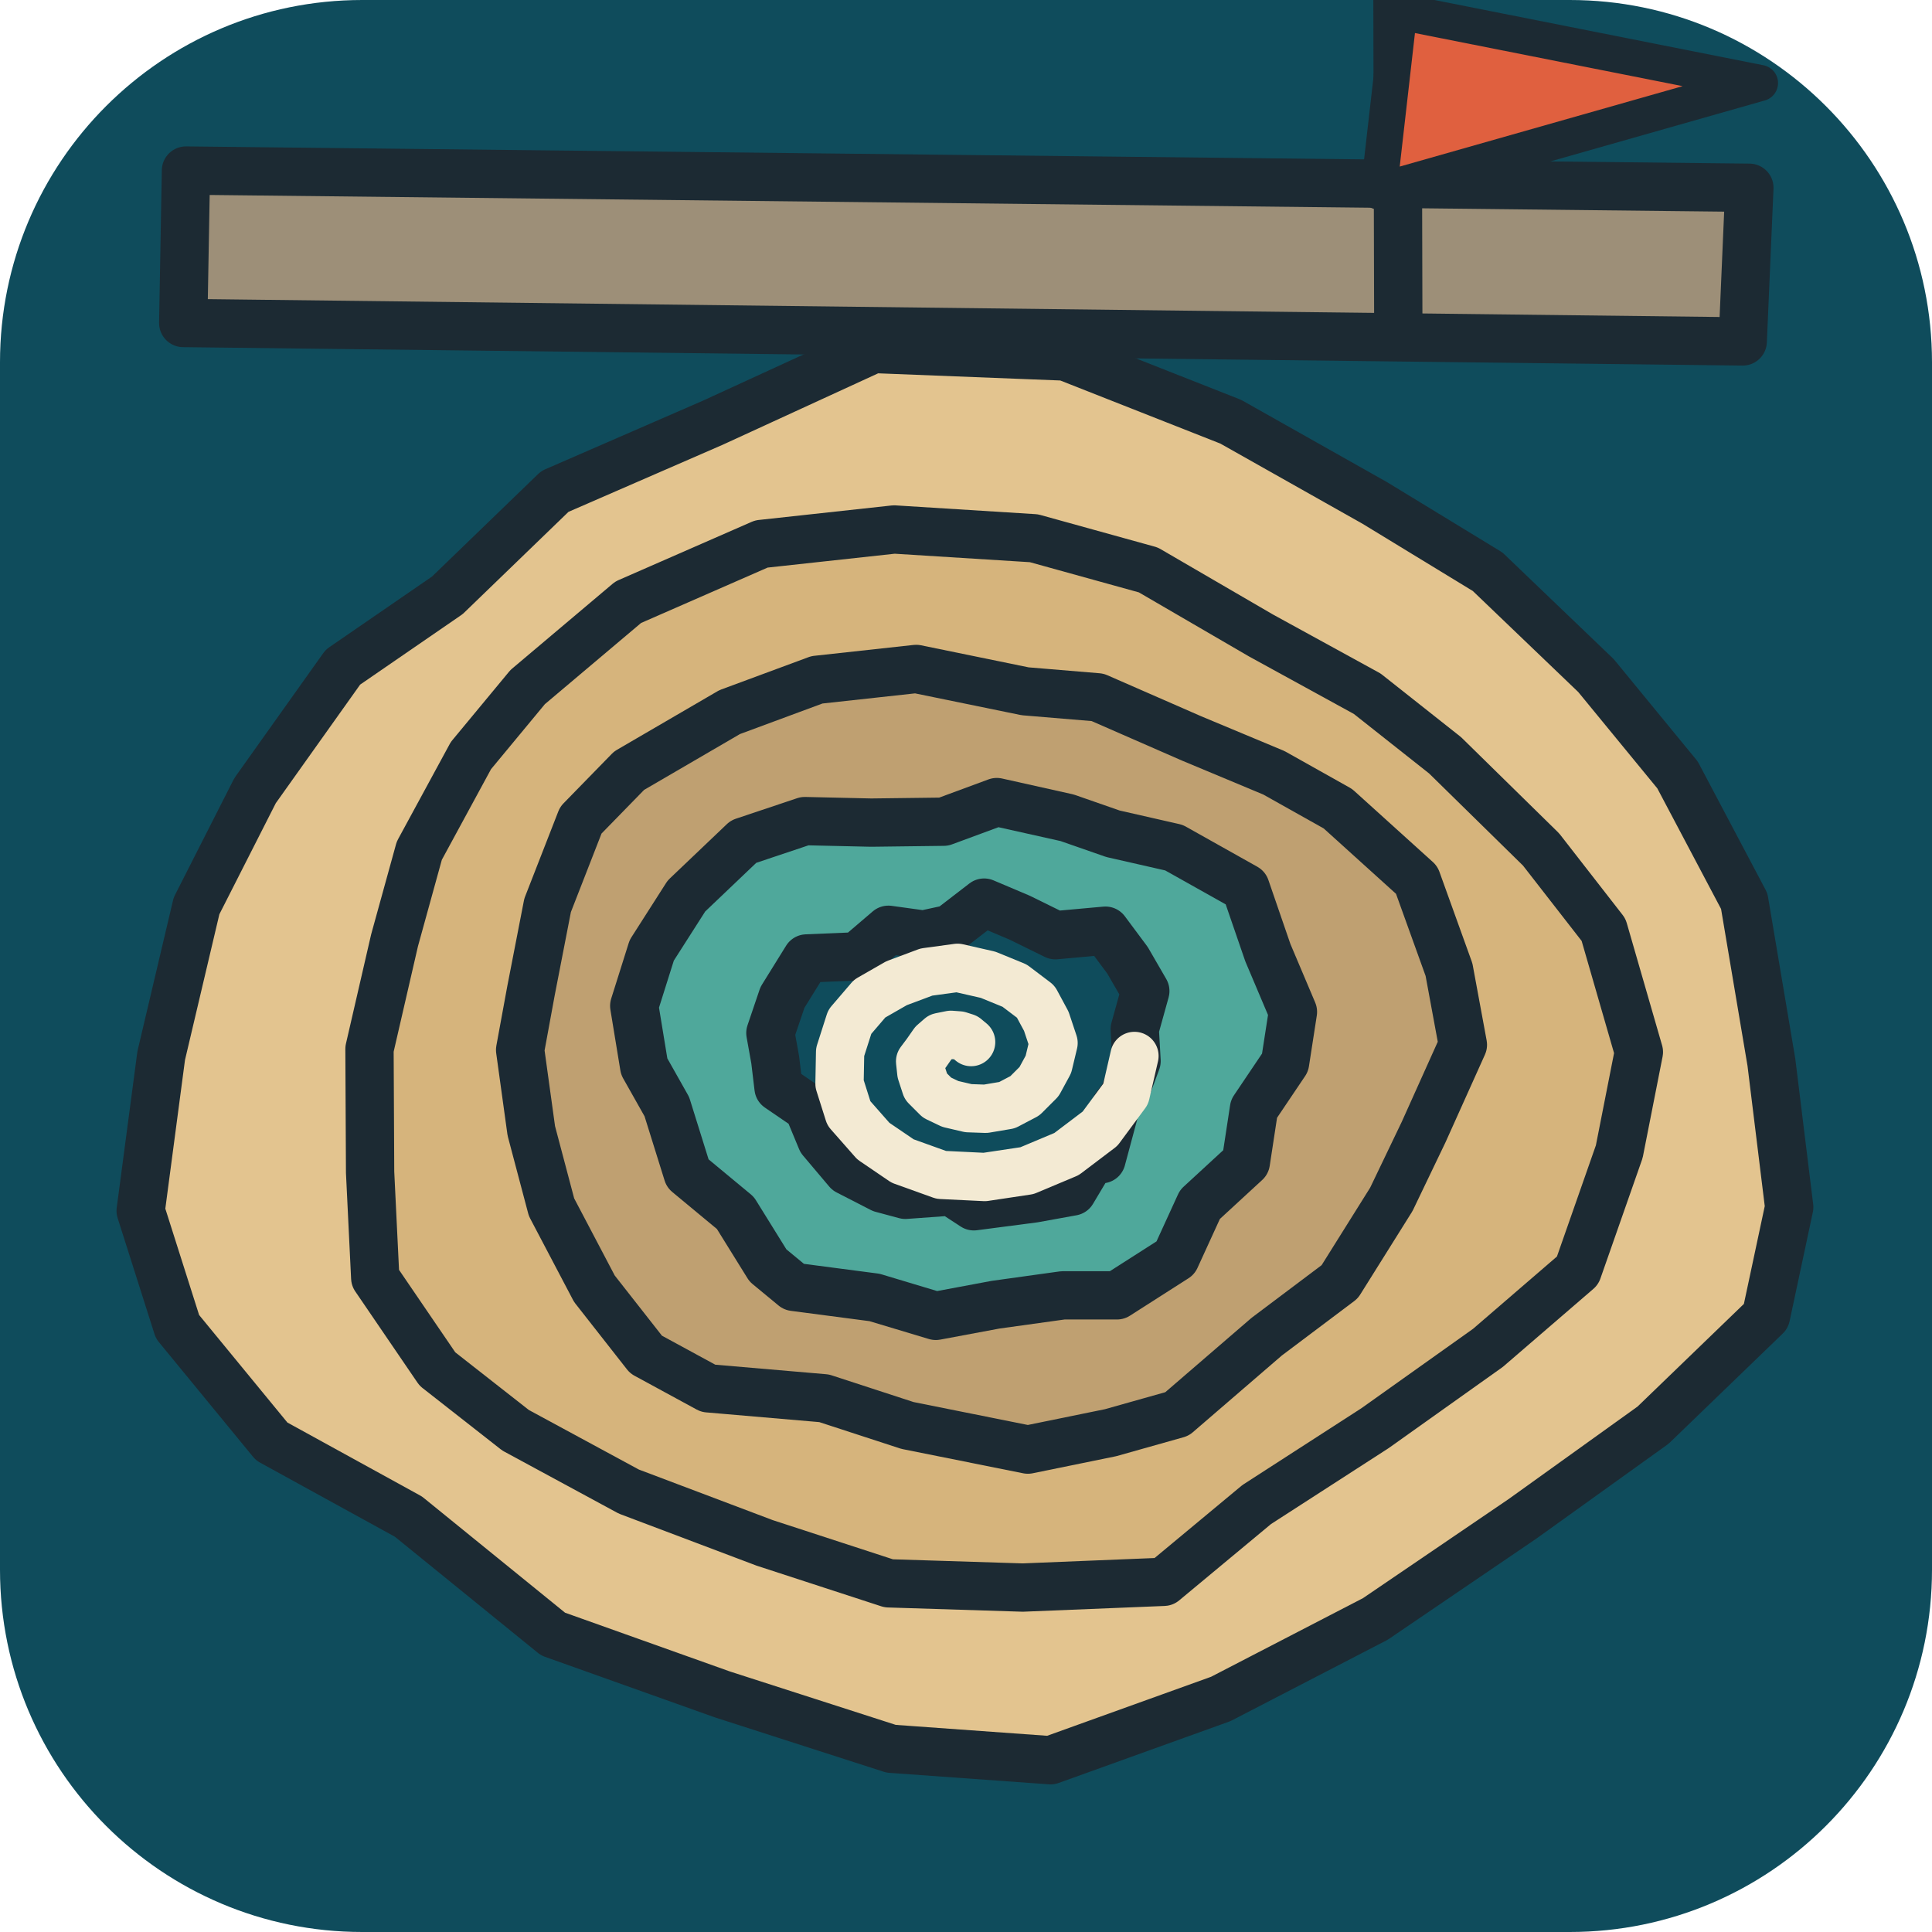
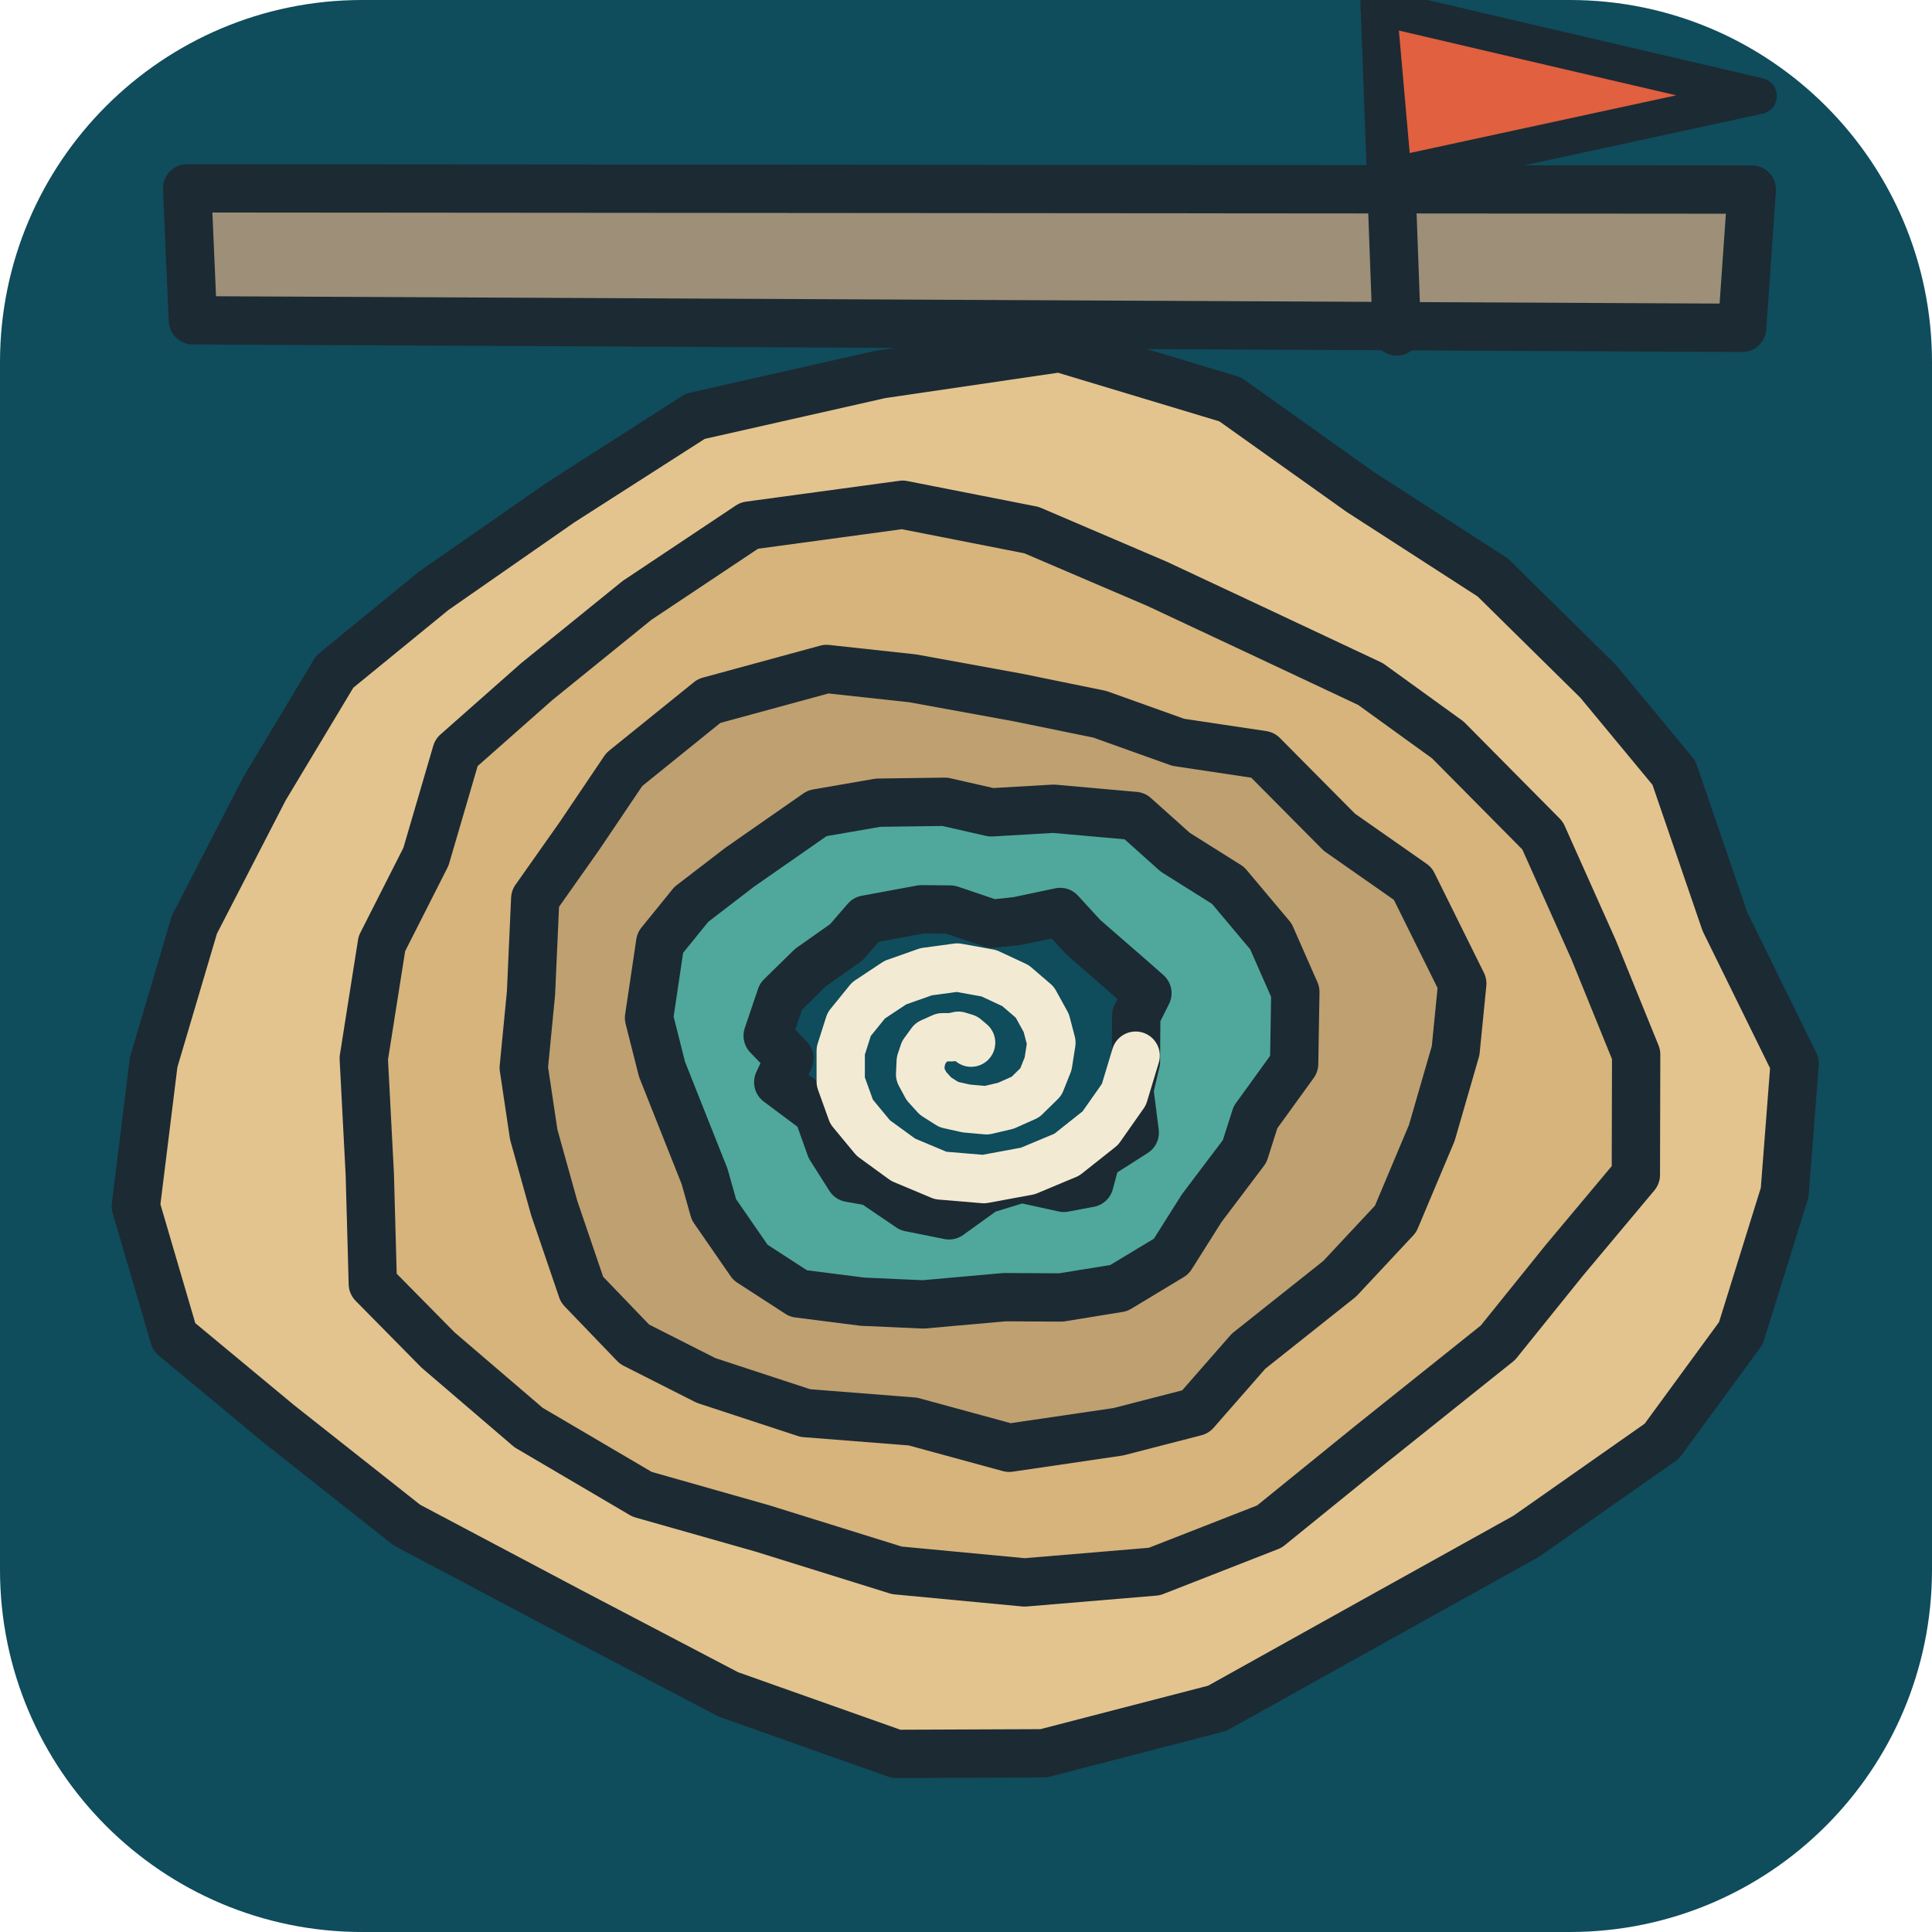
<svg xmlns="http://www.w3.org/2000/svg" width="128" height="128" viewBox="0 0 64 64">
  <rect x="0" y="0" width="64" height="64" rx="12" fill="#0f4c5c" />
-   <path d="M 58.68 35.19 L 59.27 39.99 L 58.50 43.60 L 54.76 47.21 L 50.44 50.31 L 45.56 53.63 L 40.44 56.28 L 34.80 58.31 L 29.52 57.93 L 23.93 56.13 L 18.32 54.13 L 13.53 50.24 L 9.00 47.75 L 5.88 43.95 L 4.66 40.11 L 5.34 34.97 L 6.51 30.01 L 8.45 26.19 L 11.36 22.10 L 14.82 19.72 L 18.38 16.28 L 23.62 14.00 L 28.93 11.56 L 35.29 11.81 L 40.77 13.97 L 45.54 16.66 L 49.28 18.94 L 52.87 22.38 L 55.57 25.67 L 57.78 29.85 Z" fill="#e3c48f" stroke="#1c2a33" stroke-width="1.6" stroke-linejoin="round" stroke-linecap="round" />
-   <path d="M 54.29 34.85 L 53.64 38.15 L 52.26 42.09 L 49.29 44.65 L 45.55 47.31 L 41.63 49.84 L 38.55 52.40 L 33.88 52.59 L 29.44 52.45 L 25.33 51.11 L 20.83 49.41 L 17.08 47.38 L 14.49 45.35 L 12.43 42.33 L 12.26 38.83 L 12.24 34.75 L 13.07 31.15 L 13.89 28.18 L 15.60 25.03 L 17.48 22.76 L 20.81 19.95 L 25.22 18.02 L 29.62 17.54 L 34.25 17.83 L 38.04 18.88 L 41.77 21.05 L 45.29 22.98 L 47.87 25.02 L 51.05 28.14 L 53.12 30.80 Z" fill="#d6b47c" stroke="#1c2a33" stroke-width="1.6" stroke-linejoin="round" stroke-linecap="round" />
-   <path d="M 48.46 34.61 L 47.16 37.50 L 46.09 39.73 L 44.38 42.46 L 41.96 44.28 L 38.99 46.84 L 36.79 47.46 L 34.05 48.02 L 30.06 47.22 L 27.30 46.32 L 23.46 45.99 L 21.40 44.87 L 19.69 42.69 L 18.27 39.99 L 17.60 37.46 L 17.23 34.78 L 17.59 32.82 L 18.14 29.99 L 19.24 27.17 L 20.84 25.53 L 24.17 23.59 L 27.06 22.52 L 30.35 22.16 L 33.96 22.90 L 36.36 23.10 L 39.47 24.46 L 42.20 25.60 L 44.32 26.79 L 46.93 29.15 L 48.00 32.12 Z" fill="#bfa071" stroke="#1c2a33" stroke-width="1.6" stroke-linejoin="round" stroke-linecap="round" />
-   <path d="M 42.57 35.20 L 41.54 36.73 L 41.27 38.50 L 39.75 39.90 L 38.94 41.67 L 37.00 42.91 L 35.21 42.91 L 32.98 43.22 L 31.00 43.59 L 28.97 42.98 L 26.30 42.63 L 25.44 41.92 L 24.36 40.18 L 22.78 38.87 L 22.09 36.66 L 21.34 35.33 L 21.01 33.32 L 21.59 31.48 L 22.74 29.68 L 24.63 27.88 L 26.66 27.20 L 28.86 27.25 L 31.26 27.22 L 33.02 26.57 L 35.35 27.09 L 36.87 27.62 L 38.89 28.08 L 41.26 29.41 L 42.00 31.56 L 42.83 33.52 Z" fill="#4fa89b" stroke="#1c2a33" stroke-width="1.6" stroke-linejoin="round" stroke-linecap="round" />
-   <path d="M 37.65 35.15 L 37.22 36.31 L 36.96 36.65 L 36.49 38.40 L 36.14 38.43 L 35.52 39.47 L 34.25 39.70 L 32.26 39.96 L 31.51 39.47 L 29.99 39.58 L 29.21 39.37 L 28.08 38.79 L 27.21 37.76 L 26.77 36.70 L 25.79 36.03 L 25.68 35.11 L 25.52 34.22 L 25.92 33.04 L 26.72 31.75 L 28.40 31.68 L 29.43 30.80 L 30.59 30.96 L 31.47 30.77 L 32.60 29.90 L 33.78 30.40 L 34.96 30.98 L 36.62 30.83 L 37.35 31.81 L 37.94 32.83 L 37.59 34.09 Z" fill="#0f4c5c" stroke="#1c2a33" stroke-width="1.6" stroke-linejoin="round" stroke-linecap="round" />
-   <path d="M 37.58 34.98 L 37.29 36.24 L 36.44 37.39 L 35.33 38.23 L 34.02 38.78 L 32.62 38.99 L 31.18 38.92 L 29.90 38.46 L 28.93 37.80 L 28.12 36.88 L 27.81 35.90 L 27.83 34.85 L 28.15 33.85 L 28.81 33.08 L 29.70 32.57 L 30.69 32.20 L 31.72 32.06 L 32.73 32.29 L 33.61 32.65 L 34.31 33.18 L 34.66 33.83 L 34.90 34.55 L 34.73 35.26 L 34.42 35.83 L 33.95 36.30 L 33.36 36.61 L 32.65 36.73 L 32.08 36.71 L 31.48 36.57 L 31.04 36.36 L 30.67 35.99 L 30.52 35.53 L 30.48 35.16 L 30.69 34.88 L 30.92 34.55 L 31.15 34.35 L 31.50 34.28 L 31.77 34.30 L 31.99 34.37 L 32.17 34.52" fill="none" stroke="#f3ead3" stroke-width="1.6" stroke-linecap="round" stroke-linejoin="round" />
-   <path d="M 6.16 5.65 L 57.95 6.22 L 57.73 11.31 L 6.07 10.70 Z" fill="#9d8f78" stroke="#1c2a33" stroke-width="1.6" stroke-linejoin="round" stroke-linecap="round" />
-   <path d="M 46.32 10.70 L 46.29 -1.15" fill="none" stroke="#1c2a33" stroke-width="1.6" stroke-linecap="round" stroke-linejoin="round" />
-   <path d="M 46.35 0.38 L 58.30 2.75 L 45.67 6.34 Z" fill="#e0603f" stroke="#1c2a33" stroke-width="1.2" stroke-linejoin="round" stroke-linecap="round" />
+   <path d="M 59.45 35.23 L 59.12 39.50 L 57.67 44.16 L 55.05 47.74 L 50.56 50.89 L 45.47 53.72 L 40.32 56.59 L 34.57 58.08 L 29.69 58.10 L 24.13 56.13 L 18.88 53.38 L 13.48 50.52 L 9.24 47.17 L 5.77 44.29 L 4.50 39.96 L 5.09 35.19 L 6.44 30.63 L 8.76 26.13 L 11.09 22.25 L 14.37 19.57 L 18.58 16.64 L 23.03 13.79 L 29.18 12.40 L 35.11 11.53 L 40.75 13.23 L 45.05 16.29 L 49.45 19.13 L 52.94 22.57 L 55.45 25.60 L 57.14 30.53 Z" fill="#e3c48f" stroke="#1c2a33" stroke-width="1.6" stroke-linejoin="round" stroke-linecap="round" />
+   <path d="M 54.20 34.93 L 54.19 38.92 L 51.82 41.75 L 49.62 44.48 L 45.38 47.87 L 42.05 50.57 L 38.24 52.06 L 33.94 52.42 L 29.71 52.02 L 25.25 50.63 L 21.27 49.50 L 17.51 47.29 L 14.51 44.72 L 12.35 42.53 L 12.25 38.90 L 12.05 35.06 L 12.65 31.26 L 14.11 28.38 L 15.12 24.93 L 17.78 22.58 L 21.10 19.89 L 24.82 17.41 L 29.90 16.72 L 34.17 17.56 L 38.33 19.34 L 41.53 20.84 L 45.40 22.66 L 47.96 24.51 L 51.10 27.68 L 52.79 31.46 Z" fill="#d6b47c" stroke="#1c2a33" stroke-width="1.6" stroke-linejoin="round" stroke-linecap="round" />
+   <path d="M 48.22 34.80 L 47.43 37.53 L 46.23 40.38 L 44.38 42.36 L 41.36 44.76 L 39.60 46.77 L 37.04 47.43 L 33.43 47.96 L 30.24 47.09 L 26.68 46.81 L 23.39 45.73 L 21.02 44.53 L 19.28 42.72 L 18.36 40.02 L 17.68 37.58 L 17.35 35.37 L 17.59 32.90 L 17.73 29.77 L 19.19 27.70 L 20.68 25.49 L 23.49 23.22 L 27.38 22.16 L 30.23 22.47 L 33.69 23.10 L 36.43 23.66 L 39.03 24.59 L 41.83 25.01 L 44.37 27.57 L 46.80 29.27 L 48.44 32.58 Z" fill="#bfa071" stroke="#1c2a33" stroke-width="1.6" stroke-linejoin="round" stroke-linecap="round" />
+   <path d="M 42.87 35.24 L 41.59 37.01 L 41.23 38.14 L 39.81 40.02 L 38.80 41.62 L 37.06 42.67 L 35.15 42.98 L 33.28 42.97 L 30.58 43.21 L 28.57 43.12 L 26.45 42.85 L 24.86 41.82 L 23.65 40.07 L 23.34 38.97 L 22.45 36.73 L 21.93 35.42 L 21.50 33.72 L 21.87 31.23 L 22.90 29.96 L 24.50 28.73 L 27.07 26.94 L 29.09 26.59 L 31.30 26.56 L 32.84 26.91 L 34.90 26.79 L 37.59 27.03 L 38.93 28.23 L 40.68 29.33 L 42.10 31.02 L 42.91 32.86 Z" fill="#4fa89b" stroke="#1c2a33" stroke-width="1.6" stroke-linejoin="round" stroke-linecap="round" />
+   <path d="M 37.63 35.17 L 37.41 36.10 L 37.59 37.52 L 36.32 38.33 L 36.09 39.19 L 35.24 39.35 L 33.83 39.04 L 32.62 39.41 L 31.44 40.26 L 30.14 40.00 L 28.89 39.15 L 28.15 39.02 L 27.51 38.01 L 27.09 36.83 L 25.78 35.85 L 26.15 35.06 L 25.43 34.31 L 25.87 33.01 L 26.85 32.05 L 28.04 31.21 L 28.69 30.46 L 30.53 30.12 L 31.48 30.13 L 32.87 30.60 L 33.70 30.51 L 35.12 30.21 L 35.89 31.05 L 37.50 32.45 L 38.01 32.90 L 37.64 33.64 Z" fill="#0f4c5c" stroke="#1c2a33" stroke-width="1.6" stroke-linejoin="round" stroke-linecap="round" />
+   <path d="M 37.62 34.97 L 37.23 36.26 L 36.45 37.37 L 35.34 38.25 L 34.05 38.79 L 32.59 39.06 L 31.16 38.94 L 29.92 38.42 L 28.93 37.70 L 28.21 36.83 L 27.85 35.83 L 27.85 34.81 L 28.13 33.93 L 28.77 33.14 L 29.66 32.55 L 30.68 32.19 L 31.71 32.05 L 32.76 32.24 L 33.64 32.65 L 34.28 33.20 L 34.66 33.89 L 34.83 34.54 L 34.72 35.24 L 34.48 35.84 L 33.97 36.34 L 33.32 36.63 L 32.68 36.78 L 32.01 36.72 L 31.43 36.59 L 30.99 36.31 L 30.69 35.98 L 30.48 35.59 L 30.50 35.16 L 30.60 34.86 L 30.84 34.53 L 31.22 34.36 L 31.53 34.36 L 31.75 34.31 L 31.98 34.38 L 32.17 34.54" fill="none" stroke="#f3ead3" stroke-width="1.6" stroke-linecap="round" stroke-linejoin="round" />
+   <path d="M 6.20 6.24 L 58.03 6.28 L 57.71 10.86 L 6.39 10.61 Z" fill="#9d8f78" stroke="#1c2a33" stroke-width="1.6" stroke-linejoin="round" stroke-linecap="round" />
+   <path d="M 46.27 10.98 L 45.82 -1.23" fill="none" stroke="#1c2a33" stroke-width="1.6" stroke-linecap="round" stroke-linejoin="round" />
+   <path d="M 45.67 0.24 L 58.26 3.18 L 46.16 5.80 Z" fill="#e0603f" stroke="#1c2a33" stroke-width="1.2" stroke-linejoin="round" stroke-linecap="round" />
</svg>
